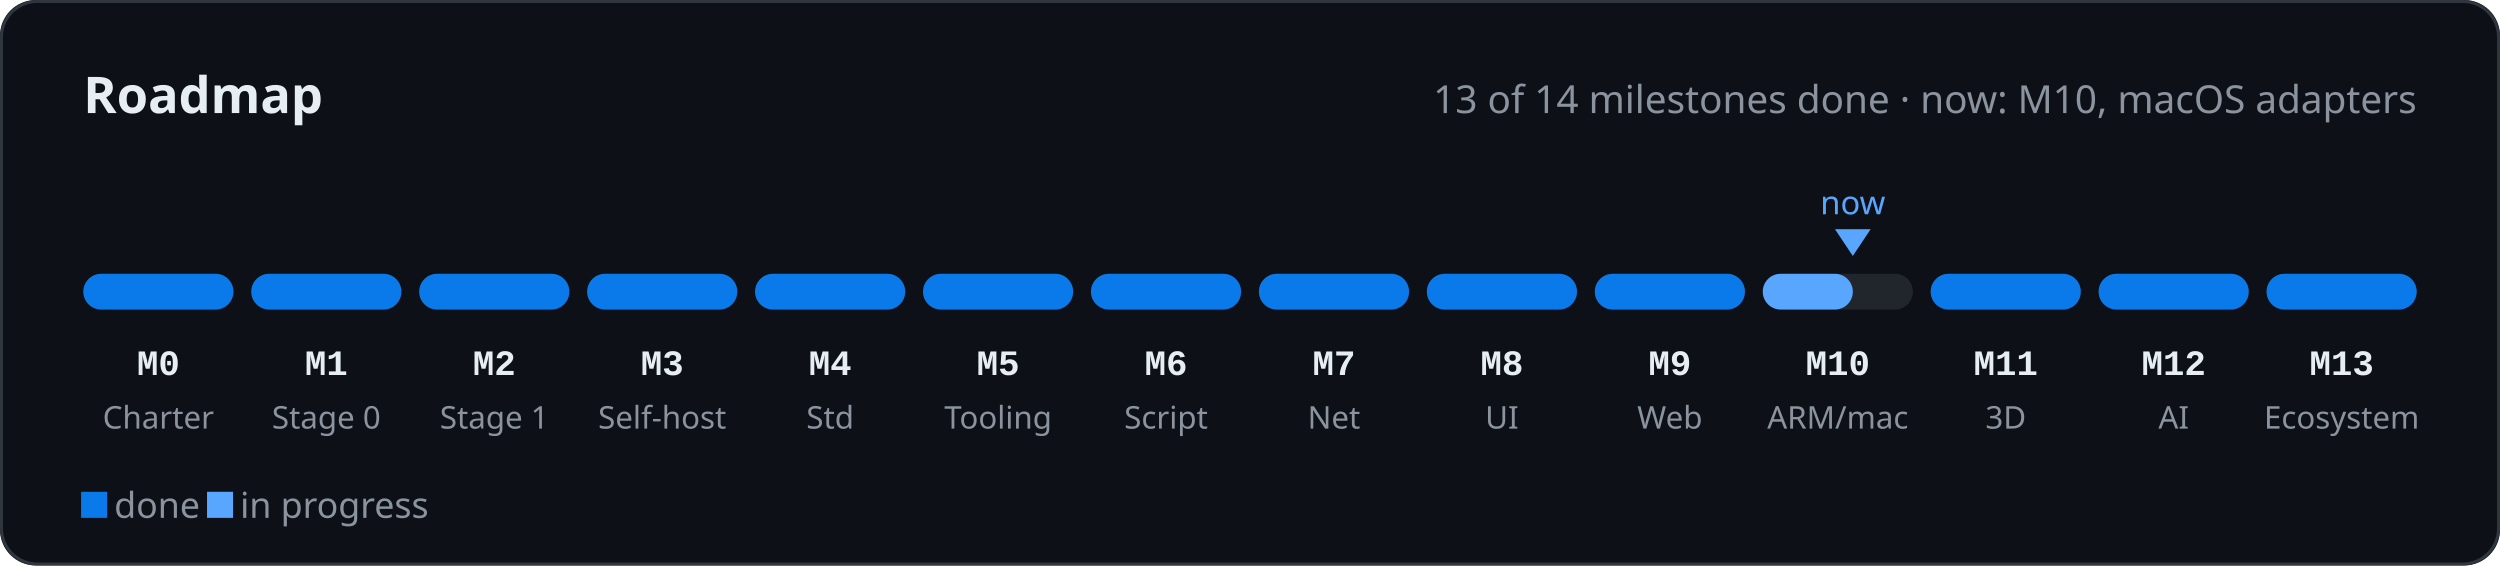
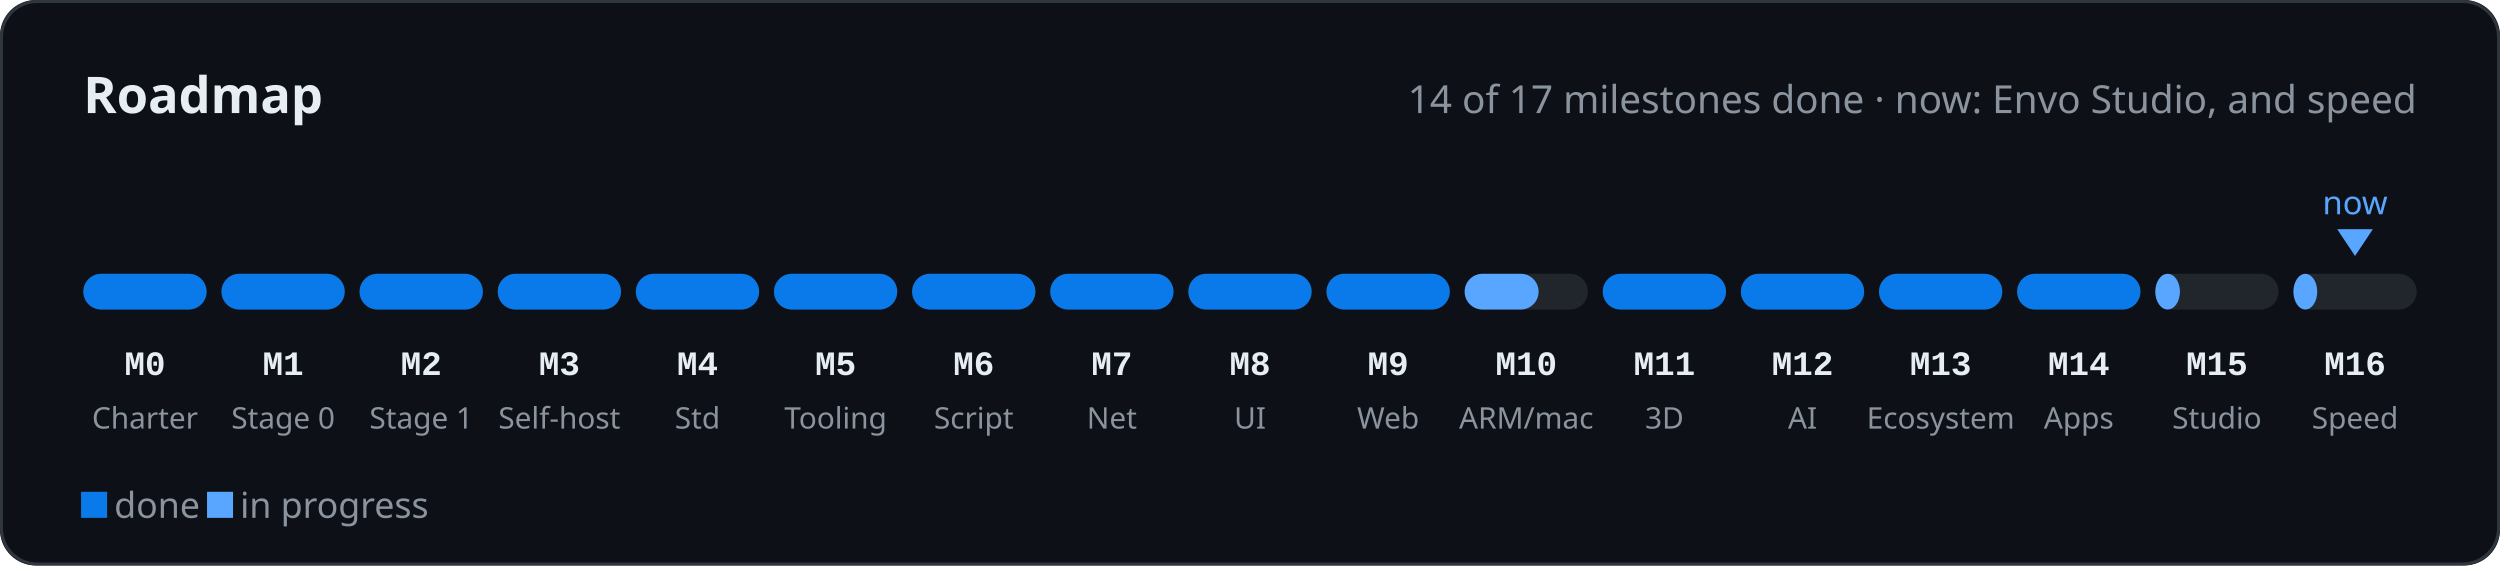
<svg xmlns="http://www.w3.org/2000/svg" width="840" height="190" viewBox="0 0 840 190" role="img" aria-labelledby="t d">
  <style>
.m{font-family:ui-monospace,SFMono-Regular,'SF Mono',Menlo,Consolas,'Liberation Mono',monospace}
.s{font-family:-apple-system,BlinkMacSystemFont,'Segoe UI','Noto Sans',Helvetica,Arial,sans-serif}
.bar{transform:scaleX(1);transform-box:fill-box;transform-origin:left;animation:grow 1.4s cubic-bezier(.2,.7,.2,1) both}@keyframes grow{from{transform:scaleX(0)}}.shine{animation:shine 2.4s linear infinite}@keyframes shine{from{transform:translateX(-60px)}to{transform:translateX(120px)}}.here{animation:bob 1.6s ease-in-out infinite}@keyframes bob{50%{transform:translateY(-4px)}}
@media (prefers-reduced-motion: reduce){*{animation:none!important}}
</style>
  <defs>
    <clipPath id="card">
      <rect width="840" height="190" rx="12" />
    </clipPath>
  </defs>
  <g clip-path="url(#card)">
    <rect width="840" height="190" fill="#0d1117" />
    <text class="s" x="28" y="38" font-size="17" font-weight="600" fill="#e6edf3">Roadmap</text>
-     <text class="s" x="812" y="38" font-size="13" fill="#8b949e" text-anchor="end">13 of 14 milestones done · now: M10, macOS adapters</text>
+     <text class="s" x="812" y="38" font-size="13" fill="#8b949e" text-anchor="end">14 of 17 milestones done · now: Envo Studio, and speed</text>
    <defs>
      <linearGradient id="sh" x1="0" x2="1">
        <stop offset="0" stop-color="#fff" stop-opacity="0" />
        <stop offset=".5" stop-color="#fff" stop-opacity=".45" />
        <stop offset="1" stop-color="#fff" stop-opacity="0" />
      </linearGradient>
    </defs>
-     <rect x="28.00" y="92" width="50.43" height="12" rx="6" fill="#21262d" />
-     <rect class="bar" style="animation-delay:0.00s" x="28.00" y="92" width="50.43" height="12" rx="6" fill="#0a7aeb" />
-     <text class="m" x="53.21" y="126" font-size="12" font-weight="600" fill="#e6edf3" text-anchor="middle">M0</text>
-     <text class="s" x="53.21" y="144" font-size="10.5" fill="#8b949e" text-anchor="middle">Charter</text>
-     <rect x="84.43" y="92" width="50.43" height="12" rx="6" fill="#21262d" />
-     <rect class="bar" style="animation-delay:0.12s" x="84.43" y="92" width="50.43" height="12" rx="6" fill="#0a7aeb" />
-     <text class="m" x="109.64" y="126" font-size="12" font-weight="600" fill="#e6edf3" text-anchor="middle">M1</text>
-     <text class="s" x="109.64" y="144" font-size="10.5" fill="#8b949e" text-anchor="middle">Stage 0</text>
-     <rect x="140.86" y="92" width="50.43" height="12" rx="6" fill="#21262d" />
-     <rect class="bar" style="animation-delay:0.24s" x="140.86" y="92" width="50.43" height="12" rx="6" fill="#0a7aeb" />
-     <text class="m" x="166.07" y="126" font-size="12" font-weight="600" fill="#e6edf3" text-anchor="middle">M2</text>
-     <text class="s" x="166.07" y="144" font-size="10.5" fill="#8b949e" text-anchor="middle">Stage 1</text>
-     <rect x="197.29" y="92" width="50.43" height="12" rx="6" fill="#21262d" />
-     <rect class="bar" style="animation-delay:0.36s" x="197.29" y="92" width="50.43" height="12" rx="6" fill="#0a7aeb" />
-     <text class="m" x="222.50" y="126" font-size="12" font-weight="600" fill="#e6edf3" text-anchor="middle">M3</text>
-     <text class="s" x="222.50" y="144" font-size="10.5" fill="#8b949e" text-anchor="middle">Self-host</text>
-     <rect x="253.71" y="92" width="50.43" height="12" rx="6" fill="#21262d" />
-     <rect class="bar" style="animation-delay:0.48s" x="253.71" y="92" width="50.43" height="12" rx="6" fill="#0a7aeb" />
-     <text class="m" x="278.93" y="126" font-size="12" font-weight="600" fill="#e6edf3" text-anchor="middle">M4</text>
-     <text class="s" x="278.93" y="144" font-size="10.5" fill="#8b949e" text-anchor="middle">Std</text>
-     <rect x="310.14" y="92" width="50.43" height="12" rx="6" fill="#21262d" />
-     <rect class="bar" style="animation-delay:0.60s" x="310.14" y="92" width="50.43" height="12" rx="6" fill="#0a7aeb" />
-     <text class="m" x="335.36" y="126" font-size="12" font-weight="600" fill="#e6edf3" text-anchor="middle">M5</text>
-     <text class="s" x="335.36" y="144" font-size="10.5" fill="#8b949e" text-anchor="middle">Tooling</text>
-     <rect x="366.57" y="92" width="50.43" height="12" rx="6" fill="#21262d" />
-     <rect class="bar" style="animation-delay:0.72s" x="366.57" y="92" width="50.43" height="12" rx="6" fill="#0a7aeb" />
-     <text class="m" x="391.79" y="126" font-size="12" font-weight="600" fill="#e6edf3" text-anchor="middle">M6</text>
-     <text class="s" x="391.79" y="144" font-size="10.5" fill="#8b949e" text-anchor="middle">Script</text>
-     <rect x="423.00" y="92" width="50.43" height="12" rx="6" fill="#21262d" />
-     <rect class="bar" style="animation-delay:0.84s" x="423.00" y="92" width="50.43" height="12" rx="6" fill="#0a7aeb" />
-     <text class="m" x="448.21" y="126" font-size="12" font-weight="600" fill="#e6edf3" text-anchor="middle">M7</text>
-     <text class="s" x="448.21" y="144" font-size="10.5" fill="#8b949e" text-anchor="middle">Net</text>
-     <rect x="479.43" y="92" width="50.43" height="12" rx="6" fill="#21262d" />
-     <rect class="bar" style="animation-delay:0.96s" x="479.43" y="92" width="50.43" height="12" rx="6" fill="#0a7aeb" />
-     <text class="m" x="504.64" y="126" font-size="12" font-weight="600" fill="#e6edf3" text-anchor="middle">M8</text>
-     <text class="s" x="504.64" y="144" font-size="10.5" fill="#8b949e" text-anchor="middle">UI</text>
-     <rect x="535.86" y="92" width="50.43" height="12" rx="6" fill="#21262d" />
-     <rect class="bar" style="animation-delay:1.08s" x="535.86" y="92" width="50.43" height="12" rx="6" fill="#0a7aeb" />
-     <text class="m" x="561.07" y="126" font-size="12" font-weight="600" fill="#e6edf3" text-anchor="middle">M9</text>
-     <text class="s" x="561.07" y="144" font-size="10.5" fill="#8b949e" text-anchor="middle">Web</text>
-     <rect x="592.29" y="92" width="50.43" height="12" rx="6" fill="#21262d" />
-     <clipPath id="nowc">
-       <rect x="592.29" y="92" width="30.26" height="12" rx="6" />
+     <rect x="28.00" y="92" width="41.41" height="12" rx="6" fill="#21262d" />
+     <rect class="bar" style="animation-delay:0.00s" x="28.00" y="92" width="41.41" height="12" rx="6" fill="#0a7aeb" />
+     <text class="m" x="48.71" y="126" font-size="11.5" font-weight="600" fill="#e6edf3" text-anchor="middle">M0</text>
+     <text class="s" x="48.71" y="144" font-size="10" fill="#8b949e" text-anchor="middle">Charter</text>
+     <rect x="74.41" y="92" width="41.41" height="12" rx="6" fill="#21262d" />
+     <rect class="bar" style="animation-delay:0.10s" x="74.41" y="92" width="41.41" height="12" rx="6" fill="#0a7aeb" />
+     <text class="m" x="95.12" y="126" font-size="11.5" font-weight="600" fill="#e6edf3" text-anchor="middle">M1</text>
+     <text class="s" x="95.12" y="144" font-size="10" fill="#8b949e" text-anchor="middle">Stage 0</text>
+     <rect x="120.82" y="92" width="41.41" height="12" rx="6" fill="#21262d" />
+     <rect class="bar" style="animation-delay:0.20s" x="120.82" y="92" width="41.41" height="12" rx="6" fill="#0a7aeb" />
+     <text class="m" x="141.53" y="126" font-size="11.5" font-weight="600" fill="#e6edf3" text-anchor="middle">M2</text>
+     <text class="s" x="141.53" y="144" font-size="10" fill="#8b949e" text-anchor="middle">Stage 1</text>
+     <rect x="167.24" y="92" width="41.41" height="12" rx="6" fill="#21262d" />
+     <rect class="bar" style="animation-delay:0.30s" x="167.24" y="92" width="41.41" height="12" rx="6" fill="#0a7aeb" />
+     <text class="m" x="187.94" y="126" font-size="11.5" font-weight="600" fill="#e6edf3" text-anchor="middle">M3</text>
+     <text class="s" x="187.94" y="144" font-size="10" fill="#8b949e" text-anchor="middle">Self-host</text>
+     <rect x="213.65" y="92" width="41.41" height="12" rx="6" fill="#21262d" />
+     <rect class="bar" style="animation-delay:0.40s" x="213.65" y="92" width="41.41" height="12" rx="6" fill="#0a7aeb" />
+     <text class="m" x="234.35" y="126" font-size="11.5" font-weight="600" fill="#e6edf3" text-anchor="middle">M4</text>
+     <text class="s" x="234.35" y="144" font-size="10" fill="#8b949e" text-anchor="middle">Std</text>
+     <rect x="260.06" y="92" width="41.41" height="12" rx="6" fill="#21262d" />
+     <rect class="bar" style="animation-delay:0.50s" x="260.06" y="92" width="41.41" height="12" rx="6" fill="#0a7aeb" />
+     <text class="m" x="280.76" y="126" font-size="11.5" font-weight="600" fill="#e6edf3" text-anchor="middle">M5</text>
+     <text class="s" x="280.76" y="144" font-size="10" fill="#8b949e" text-anchor="middle">Tooling</text>
+     <rect x="306.47" y="92" width="41.41" height="12" rx="6" fill="#21262d" />
+     <rect class="bar" style="animation-delay:0.60s" x="306.47" y="92" width="41.41" height="12" rx="6" fill="#0a7aeb" />
+     <text class="m" x="327.18" y="126" font-size="11.5" font-weight="600" fill="#e6edf3" text-anchor="middle">M6</text>
+     <text class="s" x="327.18" y="144" font-size="10" fill="#8b949e" text-anchor="middle">Script</text>
+     <rect x="352.88" y="92" width="41.41" height="12" rx="6" fill="#21262d" />
+     <rect class="bar" style="animation-delay:0.70s" x="352.88" y="92" width="41.41" height="12" rx="6" fill="#0a7aeb" />
+     <text class="m" x="373.59" y="126" font-size="11.5" font-weight="600" fill="#e6edf3" text-anchor="middle">M7</text>
+     <text class="s" x="373.59" y="144" font-size="10" fill="#8b949e" text-anchor="middle">Net</text>
+     <rect x="399.29" y="92" width="41.41" height="12" rx="6" fill="#21262d" />
+     <rect class="bar" style="animation-delay:0.80s" x="399.29" y="92" width="41.41" height="12" rx="6" fill="#0a7aeb" />
+     <text class="m" x="420.00" y="126" font-size="11.5" font-weight="600" fill="#e6edf3" text-anchor="middle">M8</text>
+     <text class="s" x="420.00" y="144" font-size="10" fill="#8b949e" text-anchor="middle">UI</text>
+     <rect x="445.71" y="92" width="41.41" height="12" rx="6" fill="#21262d" />
+     <rect class="bar" style="animation-delay:0.90s" x="445.71" y="92" width="41.41" height="12" rx="6" fill="#0a7aeb" />
+     <text class="m" x="466.41" y="126" font-size="11.5" font-weight="600" fill="#e6edf3" text-anchor="middle">M9</text>
+     <text class="s" x="466.41" y="144" font-size="10" fill="#8b949e" text-anchor="middle">Web</text>
+     <rect x="492.12" y="92" width="41.41" height="12" rx="6" fill="#21262d" />
+     <clipPath id="p10">
+       <rect x="492.12" y="92" width="24.85" height="12" rx="6" />
    </clipPath>
-     <g clip-path="url(#nowc)">
-       <rect class="bar" style="animation-delay:1.2s" x="592.29" y="92" width="30.26" height="12" rx="6" fill="#58a6ff" />
-       <rect class="shine" x="552.29" y="92" width="40" height="12" fill="url(#sh)" />
+     <g clip-path="url(#p10)">
+       <rect class="bar" style="animation-delay:1.00s" x="492.12" y="92" width="24.85" height="12" rx="6" fill="#58a6ff" />
+       <rect class="shine" x="452.12" y="92" width="40" height="12" fill="url(#sh)" />
+     </g>
+     <text class="m" x="512.82" y="126" font-size="11.5" font-weight="600" fill="#e6edf3" text-anchor="middle">M10</text>
+     <text class="s" x="512.82" y="144" font-size="10" fill="#8b949e" text-anchor="middle">ARM/mac</text>
+     <rect x="538.53" y="92" width="41.41" height="12" rx="6" fill="#21262d" />
+     <rect class="bar" style="animation-delay:1.10s" x="538.53" y="92" width="41.41" height="12" rx="6" fill="#0a7aeb" />
+     <text class="m" x="559.24" y="126" font-size="11.5" font-weight="600" fill="#e6edf3" text-anchor="middle">M11</text>
+     <text class="s" x="559.24" y="144" font-size="10" fill="#8b949e" text-anchor="middle">3D</text>
+     <rect x="584.94" y="92" width="41.41" height="12" rx="6" fill="#21262d" />
+     <rect class="bar" style="animation-delay:1.20s" x="584.94" y="92" width="41.41" height="12" rx="6" fill="#0a7aeb" />
+     <text class="m" x="605.65" y="126" font-size="11.5" font-weight="600" fill="#e6edf3" text-anchor="middle">M12</text>
+     <text class="s" x="605.65" y="144" font-size="10" fill="#8b949e" text-anchor="middle">AI</text>
+     <rect x="631.35" y="92" width="41.41" height="12" rx="6" fill="#21262d" />
+     <rect class="bar" style="animation-delay:1.30s" x="631.35" y="92" width="41.41" height="12" rx="6" fill="#0a7aeb" />
+     <text class="m" x="652.06" y="126" font-size="11.5" font-weight="600" fill="#e6edf3" text-anchor="middle">M13</text>
+     <text class="s" x="652.06" y="144" font-size="10" fill="#8b949e" text-anchor="middle">Ecosystem</text>
+     <rect x="677.76" y="92" width="41.41" height="12" rx="6" fill="#21262d" />
+     <rect class="bar" style="animation-delay:1.40s" x="677.76" y="92" width="41.41" height="12" rx="6" fill="#0a7aeb" />
+     <text class="m" x="698.47" y="126" font-size="11.5" font-weight="600" fill="#e6edf3" text-anchor="middle">M14</text>
+     <text class="s" x="698.47" y="144" font-size="10" fill="#8b949e" text-anchor="middle">Apps</text>
+     <rect x="724.18" y="92" width="41.41" height="12" rx="6" fill="#21262d" />
+     <clipPath id="p15">
+       <rect x="724.18" y="92" width="8.28" height="12" rx="6" />
+     </clipPath>
+     <g clip-path="url(#p15)">
+       <rect class="bar" style="animation-delay:1.50s" x="724.18" y="92" width="8.28" height="12" rx="6" fill="#58a6ff" />
+       <rect class="shine" x="684.18" y="92" width="40" height="12" fill="url(#sh)" />
+     </g>
+     <text class="m" x="744.88" y="126" font-size="11.5" font-weight="600" fill="#e6edf3" text-anchor="middle">M15</text>
+     <text class="s" x="744.88" y="144" font-size="10" fill="#8b949e" text-anchor="middle">Studio</text>
+     <rect x="770.59" y="92" width="41.41" height="12" rx="6" fill="#21262d" />
+     <clipPath id="p16">
+       <rect x="770.59" y="92" width="8.00" height="12" rx="6" />
+     </clipPath>
+     <g clip-path="url(#p16)">
+       <rect class="bar" style="animation-delay:1.60s" x="770.59" y="92" width="8.00" height="12" rx="6" fill="#58a6ff" />
+       <rect class="shine" x="730.59" y="92" width="40" height="12" fill="url(#sh)" />
    </g>
    <g class="here">
-       <path d="M622.54 86 l-6 -9 h12 z" fill="#58a6ff" />
+       <path d="M791.29 86 l-6 -9 h12 z" fill="#58a6ff" />
    </g>
-     <text class="s" x="622.54" y="72" font-size="11" fill="#58a6ff" text-anchor="middle">now</text>
-     <text class="m" x="617.50" y="126" font-size="12" font-weight="600" fill="#e6edf3" text-anchor="middle">M10</text>
-     <text class="s" x="617.50" y="144" font-size="10.5" fill="#8b949e" text-anchor="middle">ARM/mac</text>
-     <rect x="648.71" y="92" width="50.43" height="12" rx="6" fill="#21262d" />
-     <rect class="bar" style="animation-delay:1.32s" x="648.71" y="92" width="50.43" height="12" rx="6" fill="#0a7aeb" />
-     <text class="m" x="673.93" y="126" font-size="12" font-weight="600" fill="#e6edf3" text-anchor="middle">M11</text>
-     <text class="s" x="673.93" y="144" font-size="10.5" fill="#8b949e" text-anchor="middle">3D</text>
-     <rect x="705.14" y="92" width="50.43" height="12" rx="6" fill="#21262d" />
-     <rect class="bar" style="animation-delay:1.44s" x="705.14" y="92" width="50.43" height="12" rx="6" fill="#0a7aeb" />
-     <text class="m" x="730.36" y="126" font-size="12" font-weight="600" fill="#e6edf3" text-anchor="middle">M12</text>
-     <text class="s" x="730.36" y="144" font-size="10.5" fill="#8b949e" text-anchor="middle">AI</text>
-     <rect x="761.57" y="92" width="50.43" height="12" rx="6" fill="#21262d" />
-     <rect class="bar" style="animation-delay:1.56s" x="761.57" y="92" width="50.43" height="12" rx="6" fill="#0a7aeb" />
-     <text class="m" x="786.79" y="126" font-size="12" font-weight="600" fill="#e6edf3" text-anchor="middle">M13</text>
-     <text class="s" x="786.79" y="144" font-size="10.5" fill="#8b949e" text-anchor="middle">Ecosystem</text>
+     <text class="s" x="791.29" y="72" font-size="11" fill="#58a6ff" text-anchor="middle">now</text>
+     <text class="m" x="791.29" y="126" font-size="11.5" font-weight="600" fill="#e6edf3" text-anchor="middle">M16</text>
+     <text class="s" x="791.29" y="144" font-size="10" fill="#8b949e" text-anchor="middle">Speed</text>
    <text class="s" x="28" y="174" font-size="12" fill="#8b949e">
      <tspan fill="#0a7aeb">■</tspan> done   <tspan fill="#58a6ff">■</tspan> in progress</text>
  </g>
  <rect x="0.5" y="0.5" width="839" height="189" rx="12" fill="none" stroke="#30363d" />
</svg>
